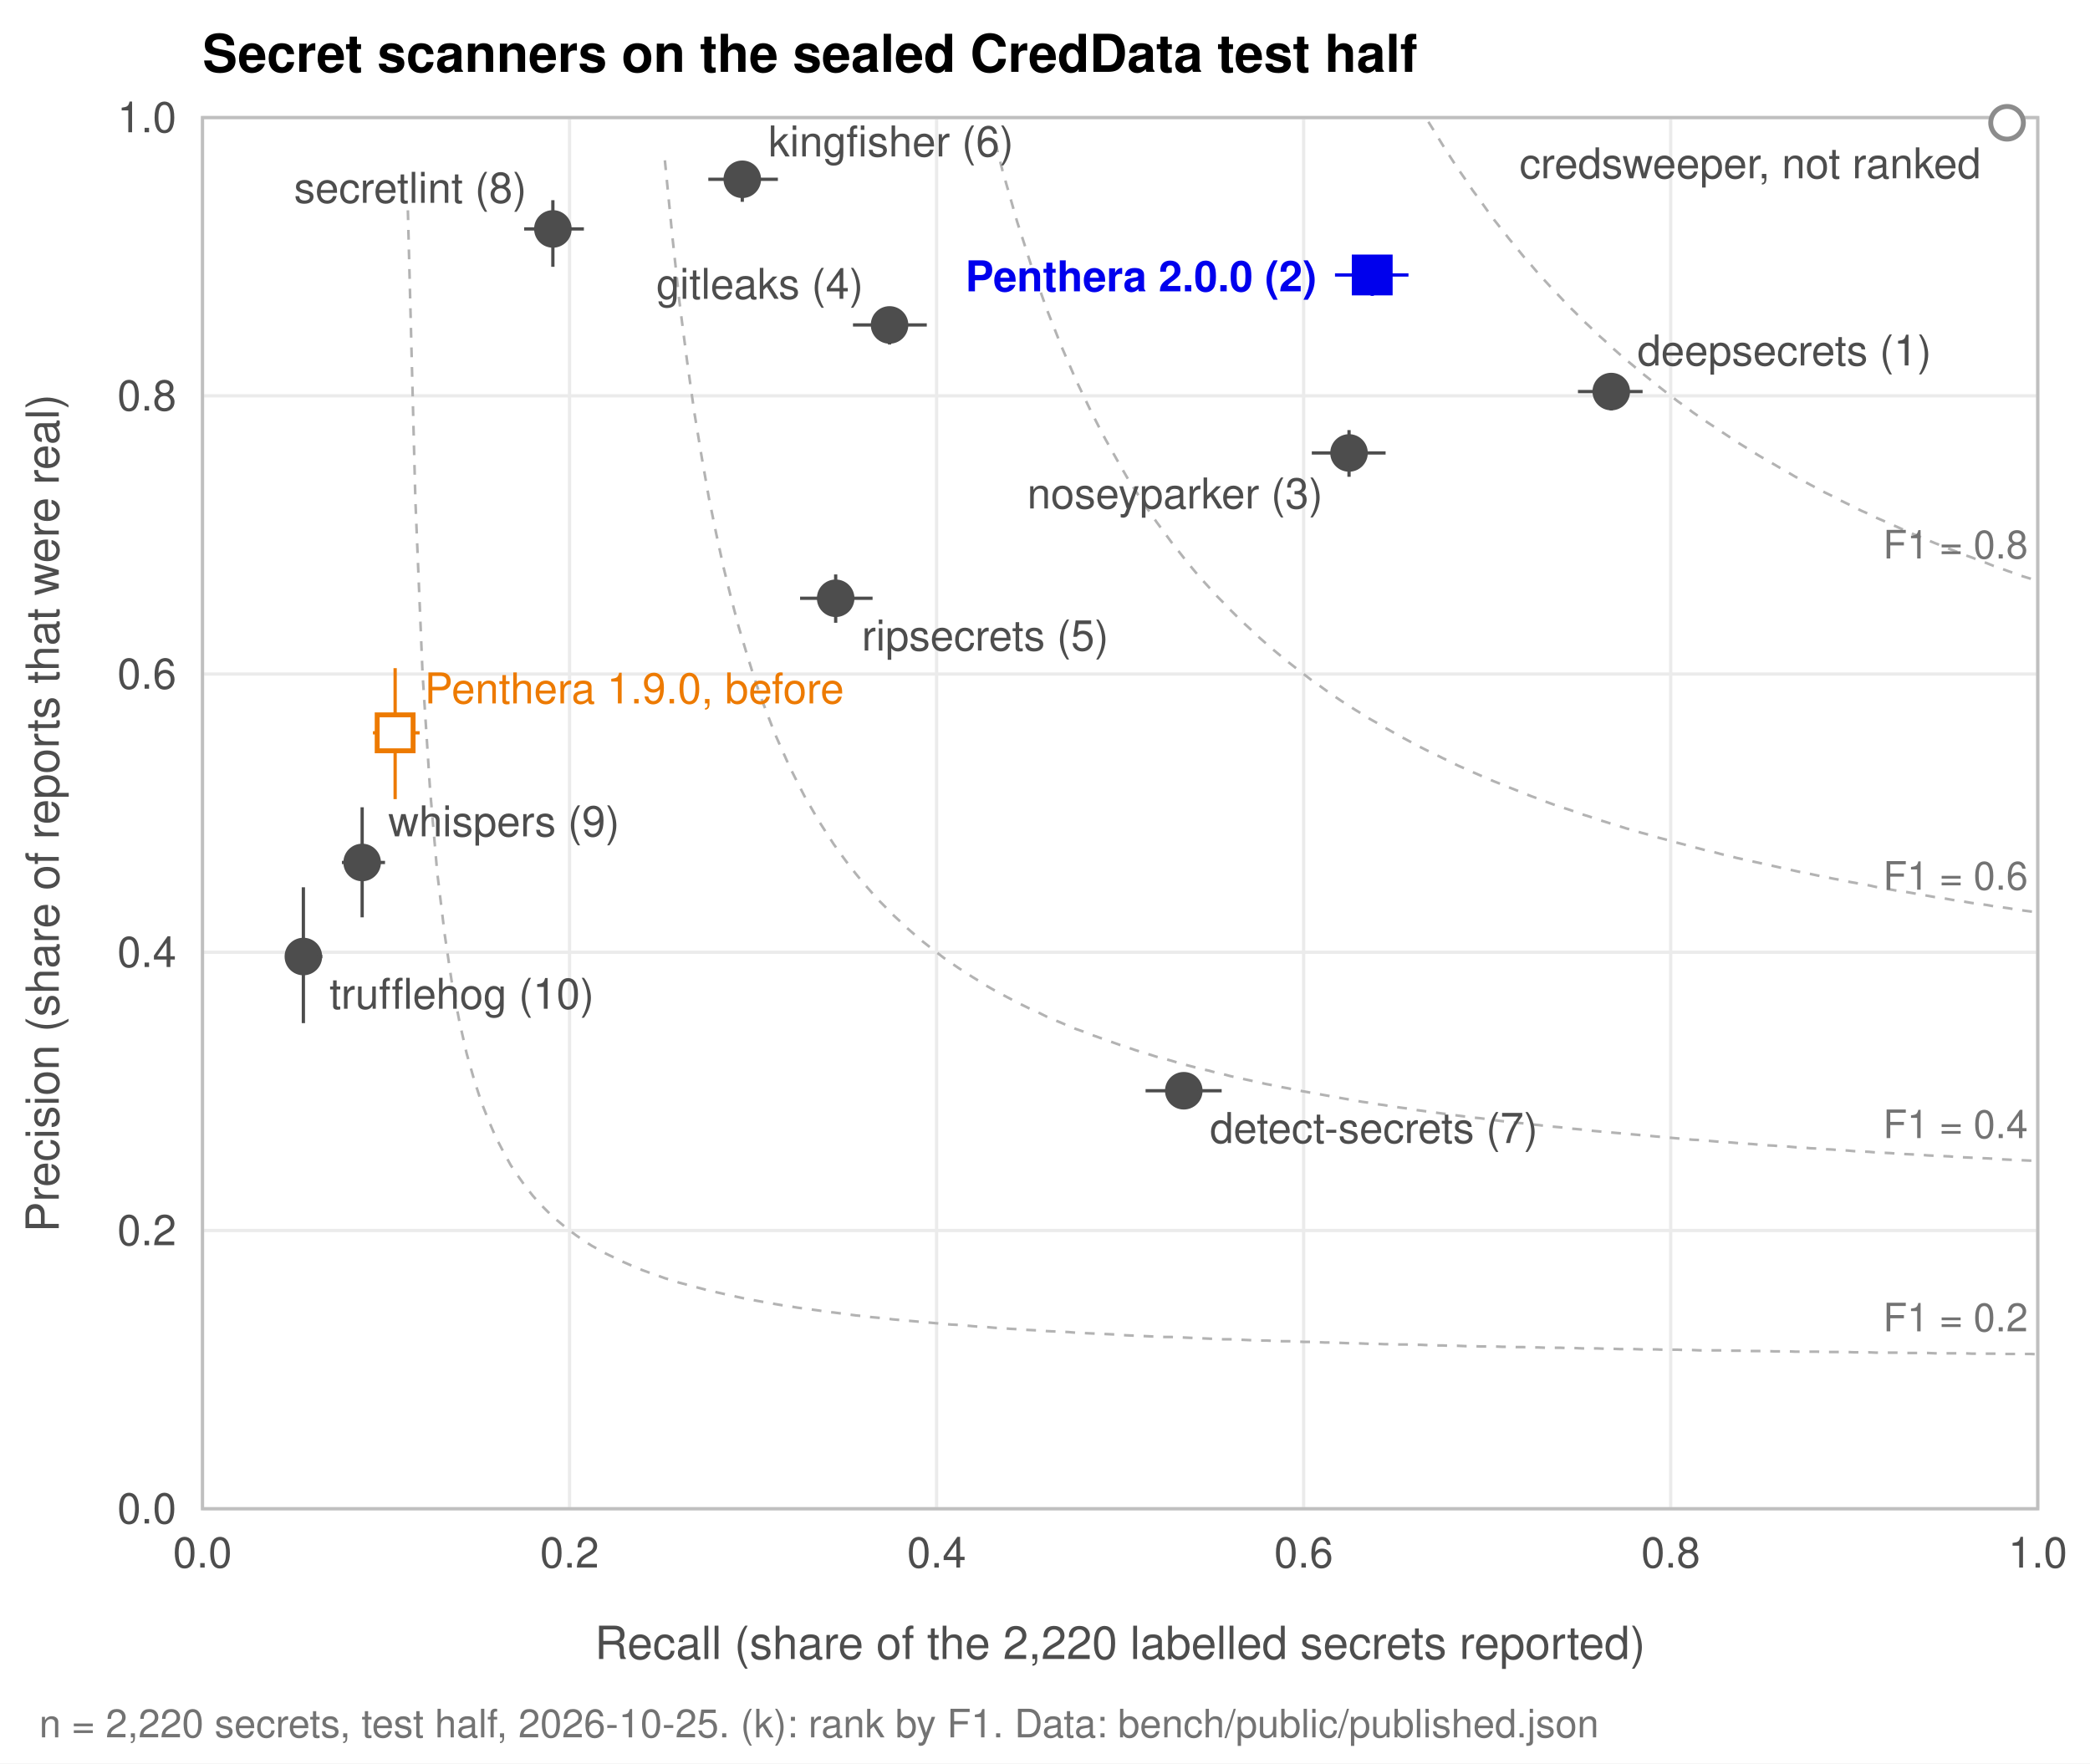
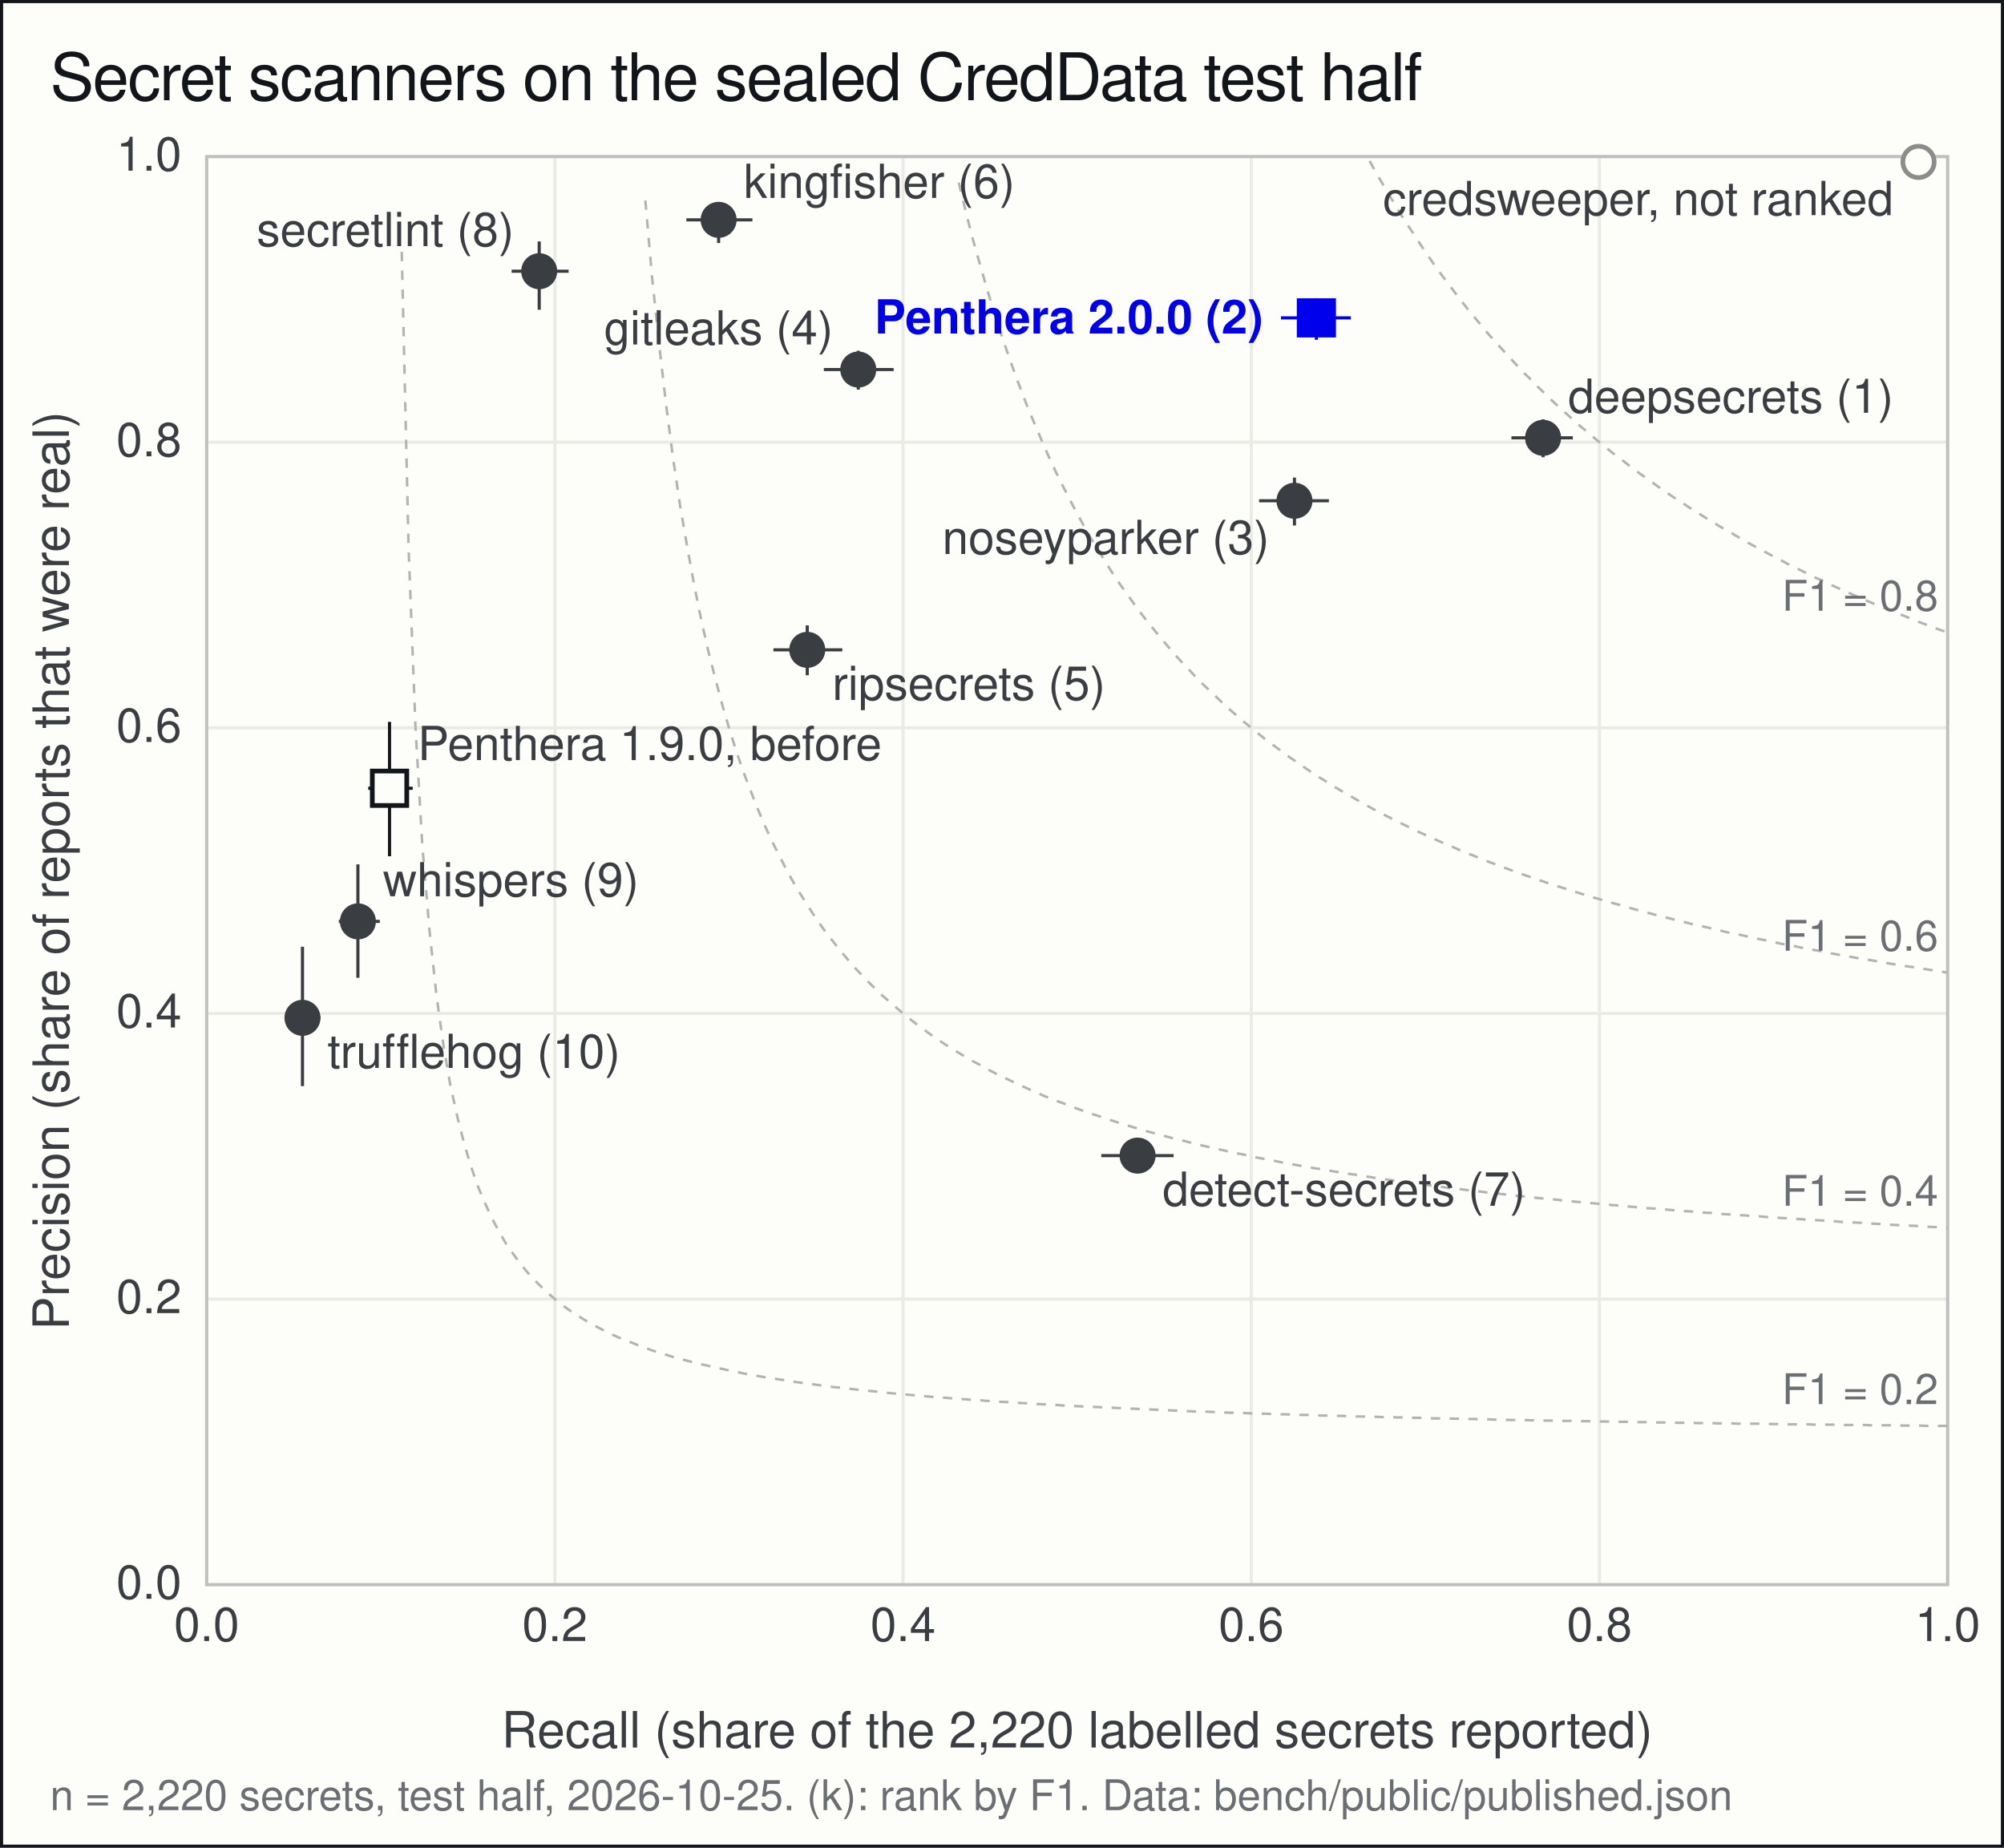
- <svg xmlns="http://www.w3.org/2000/svg" viewBox="0 0 640 540" width="640" height="540" role="img" aria-labelledby="t d" font-family="Helvetica, Arial, sans-serif">
-   <rect width="640" height="540" fill="#ffffff" />
-   <text x="62" y="22" font-size="16" font-weight="bold" fill="#000000">Secret scanners on the sealed CredData test half</text>
-   <line x1="62" y1="36" x2="62" y2="462" stroke="#ebebeb" />
-   <text x="62" y="480" font-size="13" fill="#4d4d4d" text-anchor="middle">0.0</text>
-   <line x1="62" y1="462" x2="624" y2="462" stroke="#ebebeb" />
-   <text x="54" y="466.5" font-size="13" fill="#4d4d4d" text-anchor="end">0.0</text>
-   <line x1="174.4" y1="36" x2="174.4" y2="462" stroke="#ebebeb" />
-   <text x="174.4" y="480" font-size="13" fill="#4d4d4d" text-anchor="middle">0.2</text>
-   <line x1="62" y1="376.8" x2="624" y2="376.8" stroke="#ebebeb" />
-   <text x="54" y="381.3" font-size="13" fill="#4d4d4d" text-anchor="end">0.2</text>
-   <line x1="286.8" y1="36" x2="286.8" y2="462" stroke="#ebebeb" />
-   <text x="286.8" y="480" font-size="13" fill="#4d4d4d" text-anchor="middle">0.4</text>
-   <line x1="62" y1="291.6" x2="624" y2="291.6" stroke="#ebebeb" />
-   <text x="54" y="296.1" font-size="13" fill="#4d4d4d" text-anchor="end">0.4</text>
-   <line x1="399.2" y1="36" x2="399.2" y2="462" stroke="#ebebeb" />
-   <text x="399.2" y="480" font-size="13" fill="#4d4d4d" text-anchor="middle">0.6</text>
-   <line x1="62" y1="206.4" x2="624" y2="206.4" stroke="#ebebeb" />
-   <text x="54" y="210.9" font-size="13" fill="#4d4d4d" text-anchor="end">0.6</text>
-   <line x1="511.6" y1="36" x2="511.6" y2="462" stroke="#ebebeb" />
-   <text x="511.6" y="480" font-size="13" fill="#4d4d4d" text-anchor="middle">0.8</text>
-   <line x1="62" y1="121.2" x2="624" y2="121.2" stroke="#ebebeb" />
-   <text x="54" y="125.7" font-size="13" fill="#4d4d4d" text-anchor="end">0.8</text>
-   <line x1="624" y1="36" x2="624" y2="462" stroke="#ebebeb" />
-   <text x="624" y="480" font-size="13" fill="#4d4d4d" text-anchor="middle">1.0</text>
-   <line x1="62" y1="36" x2="624" y2="36" stroke="#ebebeb" />
-   <text x="54" y="40.5" font-size="13" fill="#4d4d4d" text-anchor="end">1.0</text>
-   <rect x="62" y="36" width="562" height="426" fill="none" stroke="#bfbfbf" />
-   <text x="343" y="508" font-size="14" fill="#4d4d4d" text-anchor="middle">Recall (share of the 2,220 labelled secrets reported)</text>
-   <text transform="translate(18 249) rotate(-90)" font-size="14" fill="#4d4d4d" text-anchor="middle">Precision (share of reports that were real)</text>
-   <polyline points="124.9,64.4 127.2,153.2 129.4,206.4 131.7,241.9 133.9,267.3 136.2,286.3 138.4,301.1 140.7,312.9 142.9,322.6 145.2,330.7 147.4,337.5 149.7,343.3 151.9,348.4 154.2,352.8 156.4,356.8 158.7,360.2 160.9,363.3 163.2,366.2 165.4,368.7 167.7,371.0 169.9,373.1 172.2,375.0 174.4,376.8 176.6,378.4 178.9,380.0 181.1,381.4 183.4,382.7 185.6,383.9 187.9,385.0 190.1,386.1 192.4,387.1 194.6,388.1 196.9,389.0 199.1,389.8 201.4,390.6 203.6,391.4 205.9,392.1 208.1,392.8 210.4,393.4 212.6,394.0 214.9,394.6 217.1,395.2 219.4,395.7 221.6,396.2 223.9,396.7 226.1,397.2 228.4,397.7 230.6,398.1 232.8,398.5 235.1,398.9 237.3,399.3 239.6,399.7 241.8,400.0 244.1,400.4 246.3,400.7 248.6,401.0 250.8,401.3 253.1,401.7 255.3,401.9 257.6,402.2 259.8,402.5 262.1,402.8 264.3,403.0 266.6,403.3 268.8,403.5 271.1,403.7 273.3,404.0 275.6,404.2 277.8,404.4 280.1,404.6 282.3,404.8 284.6,405.0 286.8,405.2 289.0,405.4 291.3,405.6 293.5,405.7 295.8,405.9 298.0,406.1 300.3,406.3 302.5,406.4 304.8,406.6 307.0,406.7 309.3,406.9 311.5,407.0 313.8,407.2 316.0,407.3 318.3,407.4 320.5,407.6 322.8,407.7 325.0,407.8 327.3,407.9 329.5,408.1 331.8,408.2 334.0,408.3 336.3,408.4 338.5,408.5 340.8,408.6 343.0,408.8 345.2,408.9 347.5,409.0 349.7,409.1 352.0,409.2 354.2,409.3 356.5,409.4 358.7,409.4 361.0,409.5 363.2,409.6 365.5,409.7 367.7,409.8 370.0,409.9 372.2,410.0 374.5,410.1 376.7,410.1 379.0,410.2 381.2,410.3 383.5,410.4 385.7,410.5 388.0,410.5 390.2,410.6 392.5,410.7 394.7,410.7 397.0,410.8 399.2,410.9 401.4,410.9 403.7,411.0 405.9,411.1 408.2,411.1 410.4,411.2 412.7,411.3 414.9,411.3 417.2,411.4 419.4,411.5 421.7,411.5 423.9,411.6 426.2,411.6 428.4,411.7 430.7,411.7 432.9,411.8 435.2,411.8 437.4,411.9 439.7,412.0 441.9,412.0 444.2,412.1 446.4,412.1 448.7,412.2 450.9,412.2 453.2,412.3 455.4,412.3 457.6,412.3 459.9,412.4 462.1,412.4 464.4,412.5 466.6,412.5 468.9,412.6 471.1,412.6 473.4,412.7 475.6,412.7 477.9,412.7 480.1,412.8 482.4,412.8 484.6,412.9 486.9,412.9 489.1,412.9 491.4,413.0 493.6,413.0 495.9,413.1 498.1,413.1 500.4,413.1 502.6,413.2 504.9,413.2 507.1,413.2 509.4,413.3 511.6,413.3 513.8,413.3 516.1,413.4 518.3,413.4 520.6,413.5 522.8,413.5 525.1,413.5 527.3,413.5 529.6,413.6 531.8,413.6 534.1,413.6 536.3,413.7 538.6,413.7 540.8,413.7 543.1,413.8 545.3,413.8 547.6,413.8 549.8,413.9 552.1,413.9 554.3,413.9 556.6,413.9 558.8,414.0 561.1,414.0 563.3,414.0 565.6,414.0 567.8,414.1 570.0,414.1 572.3,414.1 574.5,414.2 576.8,414.2 579.0,414.2 581.3,414.2 583.5,414.3 585.8,414.3 588.0,414.3 590.3,414.3 592.5,414.4 594.8,414.4 597.0,414.4 599.3,414.4 601.5,414.4 603.8,414.5 606.0,414.5 608.3,414.5 610.5,414.5 612.8,414.6 615.0,414.6 617.3,414.6 619.5,414.6 621.8,414.6 624.0,414.7" fill="none" stroke="#b3b3b3" stroke-width="0.8" stroke-dasharray="3 3" />
-   <text x="621" y="407.667" font-size="12" fill="#737373" text-anchor="end">F1 = 0.2</text>
-   <polyline points="203.6,49.1 205.9,72.5 208.1,92.8 210.4,110.6 212.6,126.2 214.9,140.1 217.1,152.6 219.4,163.8 221.6,173.9 223.9,183.2 226.1,191.6 228.4,199.3 230.6,206.4 232.8,213.0 235.1,219.0 237.3,224.7 239.6,229.9 241.8,234.8 244.1,239.4 246.3,243.7 248.6,247.7 250.8,251.5 253.1,255.1 255.3,258.5 257.6,261.7 259.8,264.7 262.1,267.6 264.3,270.3 266.6,272.9 268.8,275.4 271.1,277.7 273.3,280.0 275.6,282.1 277.8,284.2 280.1,286.2 282.3,288.1 284.6,289.9 286.8,291.6 289.0,293.3 291.3,294.9 293.5,296.4 295.8,297.9 298.0,299.3 300.3,300.7 302.5,302.1 304.8,303.4 307.0,304.6 309.3,305.8 311.5,307.0 313.8,308.1 316.0,309.2 318.3,310.2 320.5,311.3 322.8,312.3 325.0,313.2 327.3,314.2 329.5,315.1 331.8,315.9 334.0,316.8 336.3,317.6 338.5,318.4 340.8,319.2 343.0,320.0 345.2,320.7 347.5,321.5 349.7,322.2 352.0,322.9 354.2,323.6 356.5,324.2 358.7,324.8 361.0,325.5 363.2,326.1 365.5,326.7 367.7,327.3 370.0,327.8 372.2,328.4 374.5,328.9 376.7,329.5 379.0,330.0 381.2,330.5 383.5,331.0 385.7,331.5 388.0,332.0 390.2,332.4 392.5,332.9 394.7,333.3 397.0,333.8 399.2,334.2 401.4,334.6 403.7,335.0 405.9,335.4 408.2,335.8 410.4,336.2 412.7,336.6 414.9,337.0 417.2,337.4 419.4,337.7 421.7,338.1 423.9,338.4 426.2,338.8 428.4,339.1 430.7,339.4 432.9,339.8 435.2,340.1 437.4,340.4 439.7,340.7 441.9,341.0 444.2,341.3 446.4,341.6 448.7,341.9 450.9,342.2 453.2,342.4 455.4,342.7 457.6,343.0 459.9,343.3 462.1,343.5 464.4,343.8 466.6,344.0 468.9,344.3 471.1,344.5 473.4,344.8 475.6,345.0 477.9,345.2 480.1,345.5 482.4,345.7 484.6,345.9 486.9,346.2 489.1,346.4 491.4,346.6 493.6,346.8 495.9,347.0 498.1,347.2 500.4,347.4 502.6,347.6 504.9,347.8 507.1,348.0 509.4,348.2 511.6,348.4 513.8,348.6 516.1,348.8 518.3,349.0 520.6,349.1 522.8,349.3 525.1,349.5 527.3,349.7 529.6,349.8 531.8,350.0 534.1,350.2 536.3,350.3 538.6,350.5 540.8,350.7 543.1,350.8 545.3,351.0 547.6,351.1 549.8,351.3 552.1,351.4 554.3,351.6 556.6,351.7 558.8,351.9 561.1,352.0 563.3,352.2 565.6,352.3 567.8,352.5 570.0,352.6 572.3,352.7 574.5,352.9 576.8,353.0 579.0,353.1 581.3,353.3 583.5,353.4 585.8,353.5 588.0,353.6 590.3,353.8 592.5,353.9 594.8,354.0 597.0,354.1 599.3,354.3 601.5,354.4 603.8,354.5 606.0,354.6 608.3,354.7 610.5,354.8 612.8,355.0 615.0,355.1 617.3,355.2 619.5,355.3 621.8,355.4 624.0,355.5" fill="none" stroke="#b3b3b3" stroke-width="0.8" stroke-dasharray="3 3" />
-   <text x="621" y="348.5" font-size="12" fill="#737373" text-anchor="end">F1 = 0.4</text>
-   <polyline points="304.8,43.7 307.0,52.3 309.3,60.3 311.5,68.0 313.8,75.1 316.0,82.0 318.3,88.4 320.5,94.6 322.8,100.4 325.0,106.0 327.3,111.3 329.5,116.4 331.8,121.2 334.0,125.8 336.3,130.3 338.5,134.5 340.8,138.6 343.0,142.5 345.2,146.3 347.5,149.9 349.7,153.4 352.0,156.7 354.2,159.9 356.5,163.0 358.7,166.0 361.0,168.9 363.2,171.7 365.5,174.5 367.7,177.1 370.0,179.6 372.2,182.1 374.5,184.4 376.7,186.7 379.0,189.0 381.2,191.1 383.5,193.2 385.7,195.3 388.0,197.3 390.2,199.2 392.5,201.1 394.7,202.9 397.0,204.7 399.2,206.4 401.4,208.1 403.7,209.7 405.9,211.3 408.2,212.9 410.4,214.4 412.7,215.9 414.9,217.3 417.2,218.7 419.4,220.1 421.7,221.4 423.9,222.7 426.2,224.0 428.4,225.3 430.7,226.5 432.9,227.7 435.2,228.9 437.4,230.0 439.7,231.1 441.9,232.2 444.2,233.3 446.4,234.4 448.7,235.4 450.9,236.4 453.2,237.4 455.4,238.4 457.6,239.3 459.9,240.2 462.1,241.1 464.4,242.0 466.6,242.9 468.9,243.8 471.1,244.6 473.4,245.5 475.6,246.3 477.9,247.1 480.1,247.8 482.4,248.6 484.6,249.4 486.9,250.1 489.1,250.9 491.4,251.6 493.6,252.3 495.9,253.0 498.1,253.7 500.4,254.3 502.6,255.0 504.9,255.6 507.1,256.3 509.4,256.9 511.6,257.5 513.8,258.1 516.1,258.7 518.3,259.3 520.6,259.9 522.8,260.5 525.1,261.0 527.3,261.6 529.6,262.1 531.8,262.7 534.1,263.2 536.3,263.7 538.6,264.2 540.8,264.7 543.1,265.2 545.3,265.7 547.6,266.2 549.8,266.7 552.1,267.2 554.3,267.6 556.6,268.1 558.8,268.5 561.1,269.0 563.3,269.4 565.6,269.9 567.8,270.3 570.0,270.7 572.3,271.1 574.5,271.6 576.8,272.0 579.0,272.4 581.3,272.8 583.5,273.1 585.8,273.5 588.0,273.9 590.3,274.3 592.5,274.7 594.8,275.0 597.0,275.4 599.3,275.8 601.5,276.1 603.8,276.5 606.0,276.8 608.3,277.1 610.5,277.5 612.8,277.8 615.0,278.1 617.3,278.5 619.5,278.8 621.8,279.1 624.0,279.4" fill="none" stroke="#b3b3b3" stroke-width="0.8" stroke-dasharray="3 3" />
-   <text x="621" y="272.429" font-size="12" fill="#737373" text-anchor="end">F1 = 0.6</text>
-   <polyline points="437.4,37.3 439.7,41.0 441.9,44.6 444.2,48.2 446.4,51.6 448.7,54.9 450.9,58.2 453.2,61.3 455.4,64.4 457.6,67.4 459.9,70.3 462.1,73.1 464.4,75.9 466.6,78.6 468.9,81.2 471.1,83.8 473.4,86.3 475.6,88.7 477.9,91.1 480.1,93.5 482.4,95.7 484.6,98.0 486.9,100.1 489.1,102.3 491.4,104.3 493.6,106.4 495.9,108.4 498.1,110.3 500.4,112.2 502.6,114.1 504.9,115.9 507.1,117.7 509.4,119.5 511.6,121.2 513.8,122.9 516.1,124.5 518.3,126.2 520.6,127.8 522.8,129.3 525.1,130.8 527.3,132.3 529.6,133.8 531.8,135.3 534.1,136.7 536.3,138.1 538.6,139.5 540.8,140.8 543.1,142.1 545.3,143.4 547.6,144.7 549.8,146.0 552.1,147.2 554.3,148.4 556.6,149.6 558.8,150.8 561.1,151.9 563.3,153.1 565.6,154.2 567.8,155.3 570.0,156.4 572.3,157.4 574.5,158.5 576.8,159.5 579.0,160.5 581.3,161.5 583.5,162.5 585.8,163.5 588.0,164.4 590.3,165.4 592.5,166.3 594.8,167.2 597.0,168.1 599.3,169.0 601.5,169.9 603.8,170.7 606.0,171.6 608.3,172.4 610.5,173.3 612.8,174.1 615.0,174.9 617.3,175.7 619.5,176.5 621.8,177.2 624.0,178.0" fill="none" stroke="#b3b3b3" stroke-width="0.8" stroke-dasharray="3 3" />
-   <text x="621" y="171" font-size="12" fill="#737373" text-anchor="end">F1 = 0.8</text>
+ <svg xmlns="http://www.w3.org/2000/svg" viewBox="0 0 640 590" width="640" height="590" role="img" aria-labelledby="t d" font-family="'Helvetica Neue', Helvetica, Arial, sans-serif">
+   <rect x="0.5" y="0.5" width="639" height="589" fill="#fdfdfa" stroke="#12151a" />
+   <text x="16" y="32" font-size="21" font-weight="500" letter-spacing="-0.4" fill="#12151a">Secret scanners on the sealed CredData test half</text>
+   <line x1="66" y1="50" x2="66" y2="506" stroke="#ebebe6" />
+   <text x="66" y="524" font-size="15" fill="#3a3d42" text-anchor="middle">0.0</text>
+   <line x1="66" y1="506" x2="622" y2="506" stroke="#ebebe6" />
+   <text x="58" y="510.5" font-size="15" fill="#3a3d42" text-anchor="end">0.0</text>
+   <line x1="177.2" y1="50" x2="177.2" y2="506" stroke="#ebebe6" />
+   <text x="177.2" y="524" font-size="15" fill="#3a3d42" text-anchor="middle">0.2</text>
+   <line x1="66" y1="414.8" x2="622" y2="414.8" stroke="#ebebe6" />
+   <text x="58" y="419.3" font-size="15" fill="#3a3d42" text-anchor="end">0.2</text>
+   <line x1="288.4" y1="50" x2="288.4" y2="506" stroke="#ebebe6" />
+   <text x="288.4" y="524" font-size="15" fill="#3a3d42" text-anchor="middle">0.4</text>
+   <line x1="66" y1="323.6" x2="622" y2="323.6" stroke="#ebebe6" />
+   <text x="58" y="328.1" font-size="15" fill="#3a3d42" text-anchor="end">0.4</text>
+   <line x1="399.6" y1="50" x2="399.6" y2="506" stroke="#ebebe6" />
+   <text x="399.6" y="524" font-size="15" fill="#3a3d42" text-anchor="middle">0.6</text>
+   <line x1="66" y1="232.4" x2="622" y2="232.4" stroke="#ebebe6" />
+   <text x="58" y="236.9" font-size="15" fill="#3a3d42" text-anchor="end">0.6</text>
+   <line x1="510.8" y1="50" x2="510.8" y2="506" stroke="#ebebe6" />
+   <text x="510.8" y="524" font-size="15" fill="#3a3d42" text-anchor="middle">0.8</text>
+   <line x1="66" y1="141.2" x2="622" y2="141.2" stroke="#ebebe6" />
+   <text x="58" y="145.7" font-size="15" fill="#3a3d42" text-anchor="end">0.8</text>
+   <line x1="622" y1="50" x2="622" y2="506" stroke="#ebebe6" />
+   <text x="622" y="524" font-size="15" fill="#3a3d42" text-anchor="middle">1.0</text>
+   <line x1="66" y1="50" x2="622" y2="50" stroke="#ebebe6" />
+   <text x="58" y="54.5" font-size="15" fill="#3a3d42" text-anchor="end">1.0</text>
+   <rect x="66" y="50" width="556" height="456" fill="none" stroke="#bfbfbf" />
+   <text x="344" y="558" font-size="16" fill="#3a3d42" text-anchor="middle">Recall (share of the 2,220 labelled secrets reported)</text>
+   <text transform="translate(22 278) rotate(-90)" font-size="16" fill="#3a3d42" text-anchor="middle">Precision (share of reports that were real)</text>
+   <polyline points="128.3,80.4 130.5,175.4 132.7,232.4 134.9,270.4 137.2,297.5 139.4,317.9 141.6,333.7 143.8,346.4 146.1,356.8 148.3,365.4 150.5,372.7 152.7,379.0 155.0,384.4 157.2,389.2 159.4,393.3 161.6,397.1 163.9,400.4 166.1,403.4 168.3,406.1 170.5,408.6 172.8,410.8 175.0,412.9 177.2,414.8 179.4,416.6 181.6,418.2 183.9,419.7 186.1,421.1 188.3,422.4 190.5,423.6 192.8,424.8 195.0,425.9 197.2,426.9 199.4,427.8 201.7,428.7 203.9,429.6 206.1,430.4 208.3,431.2 210.6,431.9 212.8,432.6 215.0,433.3 217.2,433.9 219.5,434.5 221.7,435.1 223.9,435.6 226.1,436.1 228.4,436.6 230.6,437.1 232.8,437.6 235.0,438.0 237.2,438.5 239.5,438.9 241.7,439.3 243.9,439.7 246.1,440.0 248.4,440.4 250.6,440.7 252.8,441.1 255.0,441.4 257.3,441.7 259.5,442.0 261.7,442.3 263.9,442.6 266.2,442.9 268.4,443.1 270.6,443.4 272.8,443.6 275.1,443.9 277.3,444.1 279.5,444.3 281.7,444.6 284.0,444.8 286.2,445.0 288.4,445.2 290.6,445.4 292.8,445.6 295.1,445.8 297.3,446.0 299.5,446.2 301.7,446.3 304.0,446.5 306.2,446.7 308.4,446.8 310.6,447.0 312.9,447.1 315.1,447.3 317.3,447.4 319.5,447.6 321.8,447.7 324.0,447.9 326.2,448.0 328.4,448.1 330.7,448.3 332.9,448.4 335.1,448.5 337.3,448.6 339.6,448.8 341.8,448.9 344.0,449.0 346.2,449.1 348.4,449.2 350.7,449.3 352.9,449.4 355.1,449.5 357.3,449.6 359.6,449.7 361.8,449.8 364.0,449.9 366.2,450.0 368.5,450.1 370.7,450.2 372.9,450.3 375.1,450.4 377.4,450.5 379.6,450.6 381.8,450.7 384.0,450.7 386.3,450.8 388.5,450.9 390.7,451.0 392.9,451.1 395.2,451.1 397.4,451.2 399.6,451.3 401.8,451.4 404.0,451.4 406.3,451.5 408.5,451.6 410.7,451.6 412.9,451.7 415.2,451.8 417.4,451.8 419.6,451.9 421.8,452.0 424.1,452.0 426.3,452.1 428.5,452.1 430.7,452.2 433.0,452.3 435.2,452.3 437.4,452.4 439.6,452.4 441.9,452.5 444.1,452.5 446.3,452.6 448.5,452.6 450.8,452.7 453.0,452.7 455.2,452.8 457.4,452.9 459.6,452.9 461.9,452.9 464.1,453.0 466.3,453.0 468.5,453.1 470.8,453.1 473.0,453.2 475.2,453.2 477.4,453.3 479.7,453.3 481.9,453.4 484.1,453.4 486.3,453.4 488.6,453.5 490.8,453.5 493.0,453.6 495.2,453.6 497.5,453.7 499.7,453.7 501.9,453.7 504.1,453.8 506.4,453.8 508.6,453.8 510.8,453.9 513.0,453.9 515.2,454.0 517.5,454.0 519.7,454.0 521.9,454.1 524.1,454.1 526.4,454.1 528.6,454.2 530.8,454.2 533.0,454.2 535.3,454.3 537.5,454.3 539.7,454.3 541.9,454.4 544.2,454.4 546.4,454.4 548.6,454.5 550.8,454.5 553.1,454.5 555.3,454.6 557.5,454.6 559.7,454.6 562.0,454.6 564.2,454.7 566.4,454.7 568.6,454.7 570.8,454.8 573.1,454.8 575.3,454.8 577.5,454.8 579.7,454.9 582.0,454.9 584.2,454.9 586.4,454.9 588.6,455.0 590.9,455.0 593.1,455.0 595.3,455.0 597.5,455.1 599.8,455.1 602.0,455.1 604.2,455.1 606.4,455.2 608.7,455.2 610.9,455.2 613.1,455.2 615.3,455.3 617.6,455.3 619.8,455.3 622.0,455.3" fill="none" stroke="#b3b3b3" stroke-width="0.8" stroke-dasharray="3 3" />
+   <text x="619" y="448.333" font-size="13.5" fill="#6b6e73" text-anchor="end">F1 = 0.2</text>
+   <polyline points="206.1,64.0 208.3,89.1 210.6,110.8 212.8,129.8 215.0,146.6 217.2,161.5 219.5,174.8 221.7,186.8 223.9,197.7 226.1,207.5 228.4,216.5 230.6,224.8 232.8,232.4 235.0,239.4 237.2,245.9 239.5,251.9 241.7,257.6 243.9,262.8 246.1,267.7 248.4,272.3 250.6,276.6 252.8,280.7 255.0,284.5 257.3,288.1 259.5,291.6 261.7,294.8 263.9,297.9 266.2,300.8 268.4,303.6 270.6,306.2 272.8,308.8 275.1,311.2 277.3,313.5 279.5,315.7 281.7,317.8 284.0,319.8 286.2,321.7 288.4,323.6 290.6,325.4 292.8,327.1 295.1,328.8 297.3,330.4 299.5,331.9 301.7,333.4 304.0,334.8 306.2,336.2 308.4,337.5 310.6,338.8 312.9,340.0 315.1,341.3 317.3,342.4 319.5,343.6 321.8,344.6 324.0,345.7 326.2,346.7 328.4,347.7 330.7,348.7 332.9,349.7 335.1,350.6 337.3,351.5 339.6,352.3 341.8,353.2 344.0,354.0 346.2,354.8 348.4,355.6 350.7,356.3 352.9,357.1 355.1,357.8 357.3,358.5 359.6,359.2 361.8,359.9 364.0,360.5 366.2,361.2 368.5,361.8 370.7,362.4 372.9,363.0 375.1,363.6 377.4,364.1 379.6,364.7 381.8,365.2 384.0,365.8 386.3,366.3 388.5,366.8 390.7,367.3 392.9,367.8 395.2,368.3 397.4,368.7 399.6,369.2 401.8,369.7 404.0,370.1 406.3,370.5 408.5,371.0 410.7,371.4 412.9,371.8 415.2,372.2 417.4,372.6 419.6,373.0 421.8,373.3 424.1,373.7 426.3,374.1 428.5,374.4 430.7,374.8 433.0,375.1 435.2,375.5 437.4,375.8 439.6,376.2 441.9,376.5 444.1,376.8 446.3,377.1 448.5,377.4 450.8,377.7 453.0,378.0 455.2,378.3 457.4,378.6 459.6,378.9 461.9,379.2 464.1,379.5 466.3,379.7 468.5,380.0 470.8,380.3 473.0,380.5 475.2,380.8 477.4,381.0 479.7,381.3 481.9,381.5 484.1,381.8 486.3,382.0 488.6,382.2 490.8,382.5 493.0,382.7 495.2,382.9 497.5,383.1 499.7,383.4 501.9,383.6 504.1,383.8 506.4,384.0 508.6,384.2 510.8,384.4 513.0,384.6 515.2,384.8 517.5,385.0 519.7,385.2 521.9,385.4 524.1,385.6 526.4,385.8 528.6,385.9 530.8,386.1 533.0,386.3 535.3,386.5 537.5,386.7 539.7,386.8 541.9,387.0 544.2,387.2 546.4,387.3 548.6,387.5 550.8,387.7 553.1,387.8 555.3,388.0 557.5,388.1 559.7,388.3 562.0,388.4 564.2,388.6 566.4,388.7 568.6,388.9 570.8,389.0 573.1,389.2 575.3,389.3 577.5,389.5 579.7,389.6 582.0,389.7 584.2,389.9 586.4,390.0 588.6,390.2 590.9,390.3 593.1,390.4 595.3,390.5 597.5,390.7 599.8,390.8 602.0,390.9 604.2,391.1 606.4,391.2 608.7,391.3 610.9,391.4 613.1,391.5 615.3,391.7 617.6,391.8 619.8,391.9 622.0,392.0" fill="none" stroke="#b3b3b3" stroke-width="0.8" stroke-dasharray="3 3" />
+   <text x="619" y="385" font-size="13.5" fill="#6b6e73" text-anchor="end">F1 = 0.4</text>
+   <polyline points="306.2,58.3 308.4,67.4 310.6,76.1 312.9,84.2 315.1,91.9 317.3,99.2 319.5,106.1 321.8,112.7 324.0,119.0 326.2,124.9 328.4,130.6 330.7,136.0 332.9,141.2 335.1,146.2 337.3,150.9 339.6,155.5 341.8,159.8 344.0,164.0 346.2,168.0 348.4,171.9 350.7,175.6 352.9,179.2 355.1,182.7 357.3,186.0 359.6,189.2 361.8,192.3 364.0,195.3 366.2,198.2 368.5,201.0 370.7,203.7 372.9,206.3 375.1,208.9 377.4,211.4 379.6,213.7 381.8,216.1 384.0,218.3 386.3,220.5 388.5,222.6 390.7,224.7 392.9,226.7 395.2,228.7 397.4,230.6 399.6,232.4 401.8,234.2 404.0,236.0 406.3,237.7 408.5,239.3 410.7,241.0 412.9,242.5 415.2,244.1 417.4,245.6 419.6,247.1 421.8,248.5 424.1,249.9 426.3,251.3 428.5,252.6 430.7,253.9 433.0,255.2 435.2,256.5 437.4,257.7 439.6,258.9 441.9,260.1 444.1,261.2 446.3,262.3 448.5,263.4 450.8,264.5 453.0,265.6 455.2,266.6 457.4,267.6 459.6,268.6 461.9,269.6 464.1,270.5 466.3,271.5 468.5,272.4 470.8,273.3 473.0,274.2 475.2,275.1 477.4,275.9 479.7,276.8 481.9,277.6 484.1,278.4 486.3,279.2 488.6,280.0 490.8,280.8 493.0,281.5 495.2,282.3 497.5,283.0 499.7,283.7 501.9,284.4 504.1,285.1 506.4,285.8 508.6,286.5 510.8,287.1 513.0,287.8 515.2,288.4 517.5,289.0 519.7,289.7 521.9,290.3 524.1,290.9 526.4,291.5 528.6,292.1 530.8,292.6 533.0,293.2 535.3,293.8 537.5,294.3 539.7,294.9 541.9,295.4 544.2,295.9 546.4,296.4 548.6,296.9 550.8,297.5 553.1,298.0 555.3,298.4 557.5,298.9 559.7,299.4 562.0,299.9 564.2,300.3 566.4,300.8 568.6,301.3 570.8,301.7 573.1,302.1 575.3,302.6 577.5,303.0 579.7,303.4 582.0,303.8 584.2,304.3 586.4,304.7 588.6,305.1 590.9,305.5 593.1,305.9 595.3,306.3 597.5,306.6 599.8,307.0 602.0,307.4 604.2,307.8 606.4,308.1 608.7,308.5 610.9,308.8 613.1,309.2 615.3,309.5 617.6,309.9 619.8,310.2 622.0,310.6" fill="none" stroke="#b3b3b3" stroke-width="0.8" stroke-dasharray="3 3" />
+   <text x="619" y="303.571" font-size="13.5" fill="#6b6e73" text-anchor="end">F1 = 0.6</text>
+   <polyline points="437.4,51.4 439.6,55.4 441.9,59.3 444.1,63.0 446.3,66.7 448.5,70.3 450.8,73.7 453.0,77.1 455.2,80.4 457.4,83.6 459.6,86.7 461.9,89.8 464.1,92.7 466.3,95.6 468.5,98.4 470.8,101.2 473.0,103.8 475.2,106.5 477.4,109.0 479.7,111.5 481.9,113.9 484.1,116.3 486.3,118.7 488.6,120.9 490.8,123.2 493.0,125.3 495.2,127.5 497.5,129.6 499.7,131.6 501.9,133.6 504.1,135.6 506.4,137.5 508.6,139.4 510.8,141.2 513.0,143.0 515.2,144.8 517.5,146.5 519.7,148.2 521.9,149.9 524.1,151.5 526.4,153.1 528.6,154.7 530.8,156.3 533.0,157.8 535.3,159.3 537.5,160.7 539.7,162.2 541.9,163.6 544.2,165.0 546.4,166.4 548.6,167.7 550.8,169.0 553.1,170.3 555.3,171.6 557.5,172.9 559.7,174.1 562.0,175.3 564.2,176.5 566.4,177.7 568.6,178.8 570.8,180.0 573.1,181.1 575.3,182.2 577.5,183.3 579.7,184.4 582.0,185.4 584.2,186.5 586.4,187.5 588.6,188.5 590.9,189.5 593.1,190.5 595.3,191.4 597.5,192.4 599.8,193.3 602.0,194.2 604.2,195.1 606.4,196.0 608.7,196.9 610.9,197.8 613.1,198.7 615.3,199.5 617.6,200.4 619.8,201.2 622.0,202.0" fill="none" stroke="#b3b3b3" stroke-width="0.8" stroke-dasharray="3 3" />
+   <text x="619" y="195" font-size="13.5" fill="#6b6e73" text-anchor="end">F1 = 0.8</text>
  <g>
-     <line x1="114.2" y1="224.4" x2="128.5" y2="224.4" stroke="#ED7A00" stroke-width="1" />
-     <line x1="121.0" y1="244.7" x2="121.0" y2="204.6" stroke="#ED7A00" stroke-width="1" />
-     <rect x="115.5" y="218.9" width="11" height="11" fill="#ffffff" stroke="#ED7A00" stroke-width="1.5" />
+     <line x1="117.6" y1="251.7" x2="131.8" y2="251.7" stroke="#12151a" stroke-width="1" />
+     <line x1="124.4" y1="273.4" x2="124.4" y2="230.5" stroke="#12151a" stroke-width="1" />
+     <rect x="118.9" y="246.2" width="11" height="11" fill="#fdfdfa" stroke="#12151a" stroke-width="1.5" />
  </g>
-   <text x="130.0" y="215.4" font-size="13" fill="#ED7A00" text-anchor="start">Penthera 1.9.0, before</text>
+   <text x="133.4" y="242.7" font-size="15" fill="#3a3d42" text-anchor="start">Penthera 1.9.0, before</text>
  <g>
-     <line x1="261.2" y1="99.5" x2="283.8" y2="99.5" stroke="#4d4d4d" stroke-width="1" />
-     <line x1="272.4" y1="105.5" x2="272.4" y2="94.0" stroke="#4d4d4d" stroke-width="1" />
-     <circle cx="272.4" cy="99.5" r="5" fill="#4d4d4d" stroke="#4d4d4d" stroke-width="1.5" />
+     <line x1="263.1" y1="118.0" x2="285.4" y2="118.0" stroke="#3a3d42" stroke-width="1" />
+     <line x1="274.1" y1="124.4" x2="274.1" y2="112.0" stroke="#3a3d42" stroke-width="1" />
+     <circle cx="274.1" cy="118.0" r="5" fill="#3a3d42" stroke="#3a3d42" stroke-width="1.5" />
  </g>
-   <text x="264.4" y="91.5" font-size="13" fill="#4d4d4d" text-anchor="end">gitleaks (4)</text>
+   <text x="266.1" y="110.0" font-size="15" fill="#3a3d42" text-anchor="end">gitleaks (4)</text>
  <g>
-     <line x1="350.8" y1="334.0" x2="374.1" y2="334.0" stroke="#4d4d4d" stroke-width="1" />
-     <line x1="362.5" y1="338.4" x2="362.5" y2="329.5" stroke="#4d4d4d" stroke-width="1" />
-     <circle cx="362.5" cy="334.0" r="5" fill="#4d4d4d" stroke="#4d4d4d" stroke-width="1.5" />
+     <line x1="351.7" y1="369.0" x2="374.8" y2="369.0" stroke="#3a3d42" stroke-width="1" />
+     <line x1="363.3" y1="373.7" x2="363.3" y2="364.2" stroke="#3a3d42" stroke-width="1" />
+     <circle cx="363.3" cy="369.0" r="5" fill="#3a3d42" stroke="#3a3d42" stroke-width="1.5" />
  </g>
-   <text x="370.5" y="350.0" font-size="13" fill="#4d4d4d" text-anchor="start">detect-secrets (7)</text>
+   <text x="371.3" y="385.0" font-size="15" fill="#3a3d42" text-anchor="start">detect-secrets (7)</text>
  <g>
-     <line x1="88.0" y1="292.9" x2="98.7" y2="292.9" stroke="#4d4d4d" stroke-width="1" />
-     <line x1="92.9" y1="313.3" x2="92.9" y2="271.7" stroke="#4d4d4d" stroke-width="1" />
-     <circle cx="92.9" cy="292.9" r="5" fill="#4d4d4d" stroke="#4d4d4d" stroke-width="1.5" />
+     <line x1="91.7" y1="325.0" x2="102.3" y2="325.0" stroke="#3a3d42" stroke-width="1" />
+     <line x1="96.6" y1="346.8" x2="96.6" y2="302.3" stroke="#3a3d42" stroke-width="1" />
+     <circle cx="96.6" cy="325.0" r="5" fill="#3a3d42" stroke="#3a3d42" stroke-width="1.5" />
  </g>
-   <text x="100.9" y="308.9" font-size="13" fill="#4d4d4d" text-anchor="start">trufflehog (10)</text>
+   <text x="104.6" y="341.0" font-size="15" fill="#3a3d42" text-anchor="start">trufflehog (10)</text>
  <g>
-     <line x1="401.7" y1="138.7" x2="424.3" y2="138.7" stroke="#4d4d4d" stroke-width="1" />
-     <line x1="413.1" y1="146.0" x2="413.1" y2="131.7" stroke="#4d4d4d" stroke-width="1" />
-     <circle cx="413.1" cy="138.7" r="5" fill="#4d4d4d" stroke="#4d4d4d" stroke-width="1.5" />
+     <line x1="402.1" y1="159.9" x2="424.4" y2="159.9" stroke="#3a3d42" stroke-width="1" />
+     <line x1="413.4" y1="167.8" x2="413.4" y2="152.5" stroke="#3a3d42" stroke-width="1" />
+     <circle cx="413.4" cy="159.9" r="5" fill="#3a3d42" stroke="#3a3d42" stroke-width="1.5" />
  </g>
-   <text x="405.1" y="155.7" font-size="13" fill="#4d4d4d" text-anchor="end">noseyparker (3)</text>
+   <text x="405.4" y="176.9" font-size="15" fill="#3a3d42" text-anchor="end">noseyparker (3)</text>
  <g>
-     <line x1="216.9" y1="54.9" x2="238.2" y2="54.9" stroke="#4d4d4d" stroke-width="1" />
-     <line x1="227.3" y1="61.8" x2="227.3" y2="49.8" stroke="#4d4d4d" stroke-width="1" />
-     <circle cx="227.3" cy="54.9" r="5" fill="#4d4d4d" stroke="#4d4d4d" stroke-width="1.5" />
+     <line x1="219.2" y1="70.2" x2="240.3" y2="70.2" stroke="#3a3d42" stroke-width="1" />
+     <line x1="229.5" y1="77.6" x2="229.5" y2="64.8" stroke="#3a3d42" stroke-width="1" />
+     <circle cx="229.5" cy="70.2" r="5" fill="#3a3d42" stroke="#3a3d42" stroke-width="1.5" />
  </g>
-   <text x="235.3" y="47.9" font-size="13" fill="#4d4d4d" text-anchor="start">kingfisher (6)</text>
+   <text x="237.5" y="63.2" font-size="15" fill="#3a3d42" text-anchor="start">kingfisher (6)</text>
  <g>
-     <line x1="245.0" y1="183.2" x2="267.2" y2="183.2" stroke="#4d4d4d" stroke-width="1" />
-     <line x1="255.9" y1="190.7" x2="255.9" y2="175.9" stroke="#4d4d4d" stroke-width="1" />
-     <circle cx="255.9" cy="183.2" r="5" fill="#4d4d4d" stroke="#4d4d4d" stroke-width="1.5" />
+     <line x1="247.0" y1="207.5" x2="269.0" y2="207.5" stroke="#3a3d42" stroke-width="1" />
+     <line x1="257.8" y1="215.6" x2="257.8" y2="199.7" stroke="#3a3d42" stroke-width="1" />
+     <circle cx="257.8" cy="207.5" r="5" fill="#3a3d42" stroke="#3a3d42" stroke-width="1.5" />
  </g>
-   <text x="263.9" y="199.2" font-size="13" fill="#4d4d4d" text-anchor="start">ripsecrets (5)</text>
+   <text x="265.8" y="223.5" font-size="15" fill="#3a3d42" text-anchor="start">ripsecrets (5)</text>
  <g>
-     <line x1="611.1" y1="37.6" x2="617.2" y2="37.6" stroke="#8c8c8c" stroke-width="1" />
-     <line x1="614.6" y1="38.1" x2="614.6" y2="37.2" stroke="#8c8c8c" stroke-width="1" />
-     <circle cx="614.6" cy="37.6" r="5" fill="#ffffff" stroke="#8c8c8c" stroke-width="1.5" />
+     <line x1="609.3" y1="51.7" x2="615.3" y2="51.7" stroke="#8c8c8c" stroke-width="1" />
+     <line x1="612.7" y1="52.3" x2="612.7" y2="51.3" stroke="#8c8c8c" stroke-width="1" />
+     <circle cx="612.7" cy="51.7" r="5" fill="#fdfdfa" stroke="#8c8c8c" stroke-width="1.5" />
  </g>
-   <text x="606.6" y="54.6" font-size="13" fill="#4d4d4d" text-anchor="end">credsweeper, not ranked</text>
+   <text x="604.7" y="68.7" font-size="15" fill="#3a3d42" text-anchor="end">credsweeper, not ranked</text>
  <g>
-     <line x1="104.7" y1="264.1" x2="117.9" y2="264.1" stroke="#4d4d4d" stroke-width="1" />
-     <line x1="110.9" y1="280.9" x2="110.9" y2="247.2" stroke="#4d4d4d" stroke-width="1" />
-     <circle cx="110.9" cy="264.1" r="5" fill="#4d4d4d" stroke="#4d4d4d" stroke-width="1.5" />
+     <line x1="108.2" y1="294.2" x2="121.3" y2="294.2" stroke="#3a3d42" stroke-width="1" />
+     <line x1="114.3" y1="312.2" x2="114.3" y2="276.0" stroke="#3a3d42" stroke-width="1" />
+     <circle cx="114.3" cy="294.2" r="5" fill="#3a3d42" stroke="#3a3d42" stroke-width="1.5" />
  </g>
-   <text x="118.9" y="256.1" font-size="13" fill="#4d4d4d" text-anchor="start">whispers (9)</text>
+   <text x="122.3" y="286.2" font-size="15" fill="#3a3d42" text-anchor="start">whispers (9)</text>
  <g>
-     <line x1="483.2" y1="119.9" x2="503.0" y2="119.9" stroke="#4d4d4d" stroke-width="1" />
-     <line x1="493.4" y1="125.7" x2="493.4" y2="114.4" stroke="#4d4d4d" stroke-width="1" />
-     <circle cx="493.4" cy="119.9" r="5" fill="#4d4d4d" stroke="#4d4d4d" stroke-width="1.5" />
+     <line x1="482.7" y1="139.8" x2="502.3" y2="139.8" stroke="#3a3d42" stroke-width="1" />
+     <line x1="492.8" y1="146.0" x2="492.8" y2="133.9" stroke="#3a3d42" stroke-width="1" />
+     <circle cx="492.8" cy="139.8" r="5" fill="#3a3d42" stroke="#3a3d42" stroke-width="1.5" />
  </g>
-   <text x="501.4" y="111.9" font-size="13" fill="#4d4d4d" text-anchor="start">deepsecrets (1)</text>
+   <text x="500.8" y="131.8" font-size="15" fill="#3a3d42" text-anchor="start">deepsecrets (1)</text>
  <g>
-     <line x1="160.5" y1="70.1" x2="178.8" y2="70.1" stroke="#4d4d4d" stroke-width="1" />
-     <line x1="169.3" y1="81.7" x2="169.3" y2="61.3" stroke="#4d4d4d" stroke-width="1" />
-     <circle cx="169.3" cy="70.1" r="5" fill="#4d4d4d" stroke="#4d4d4d" stroke-width="1.5" />
+     <line x1="163.4" y1="86.6" x2="181.6" y2="86.6" stroke="#3a3d42" stroke-width="1" />
+     <line x1="172.2" y1="98.9" x2="172.2" y2="77.1" stroke="#3a3d42" stroke-width="1" />
+     <circle cx="172.2" cy="86.6" r="5" fill="#3a3d42" stroke="#3a3d42" stroke-width="1.5" />
  </g>
-   <text x="161.3" y="62.1" font-size="13" fill="#4d4d4d" text-anchor="end">secretlint (8)</text>
+   <text x="164.2" y="78.6" font-size="15" fill="#3a3d42" text-anchor="end">secretlint (8)</text>
  <g>
-     <line x1="408.8" y1="84.2" x2="431.3" y2="84.2" stroke="#0000ED" stroke-width="1" />
-     <line x1="420.2" y1="90.6" x2="420.2" y2="78.3" stroke="#0000ED" stroke-width="1" />
-     <rect x="414.7" y="78.7" width="11" height="11" fill="#0000ED" stroke="#0000ED" stroke-width="1.5" />
+     <line x1="409.1" y1="101.5" x2="431.4" y2="101.5" stroke="#0000ED" stroke-width="1" />
+     <line x1="420.4" y1="108.5" x2="420.4" y2="95.3" stroke="#0000ED" stroke-width="1" />
+     <rect x="414.9" y="96.0" width="11" height="11" fill="#0000ED" stroke="#0000ED" stroke-width="1.5" />
  </g>
-   <text x="403.2" y="89.2" font-size="13" fill="#0000ED" text-anchor="end" font-weight="bold">Penthera 2.0.0 (2)</text>
-   <text x="12" y="532" font-size="12" fill="#737373">n = 2,220 secrets, test half, 2026-10-25. (k): rank by F1. Data: bench/public/published.json</text>
+   <text x="403.4" y="106.5" font-size="15" fill="#0000ED" text-anchor="end" font-weight="bold">Penthera 2.0.0 (2)</text>
+   <text x="16" y="578" font-size="13.5" fill="#6b6e73">n = 2,220 secrets, test half, 2026-10-25. (k): rank by F1. Data: bench/public/published.json</text>
</svg>
